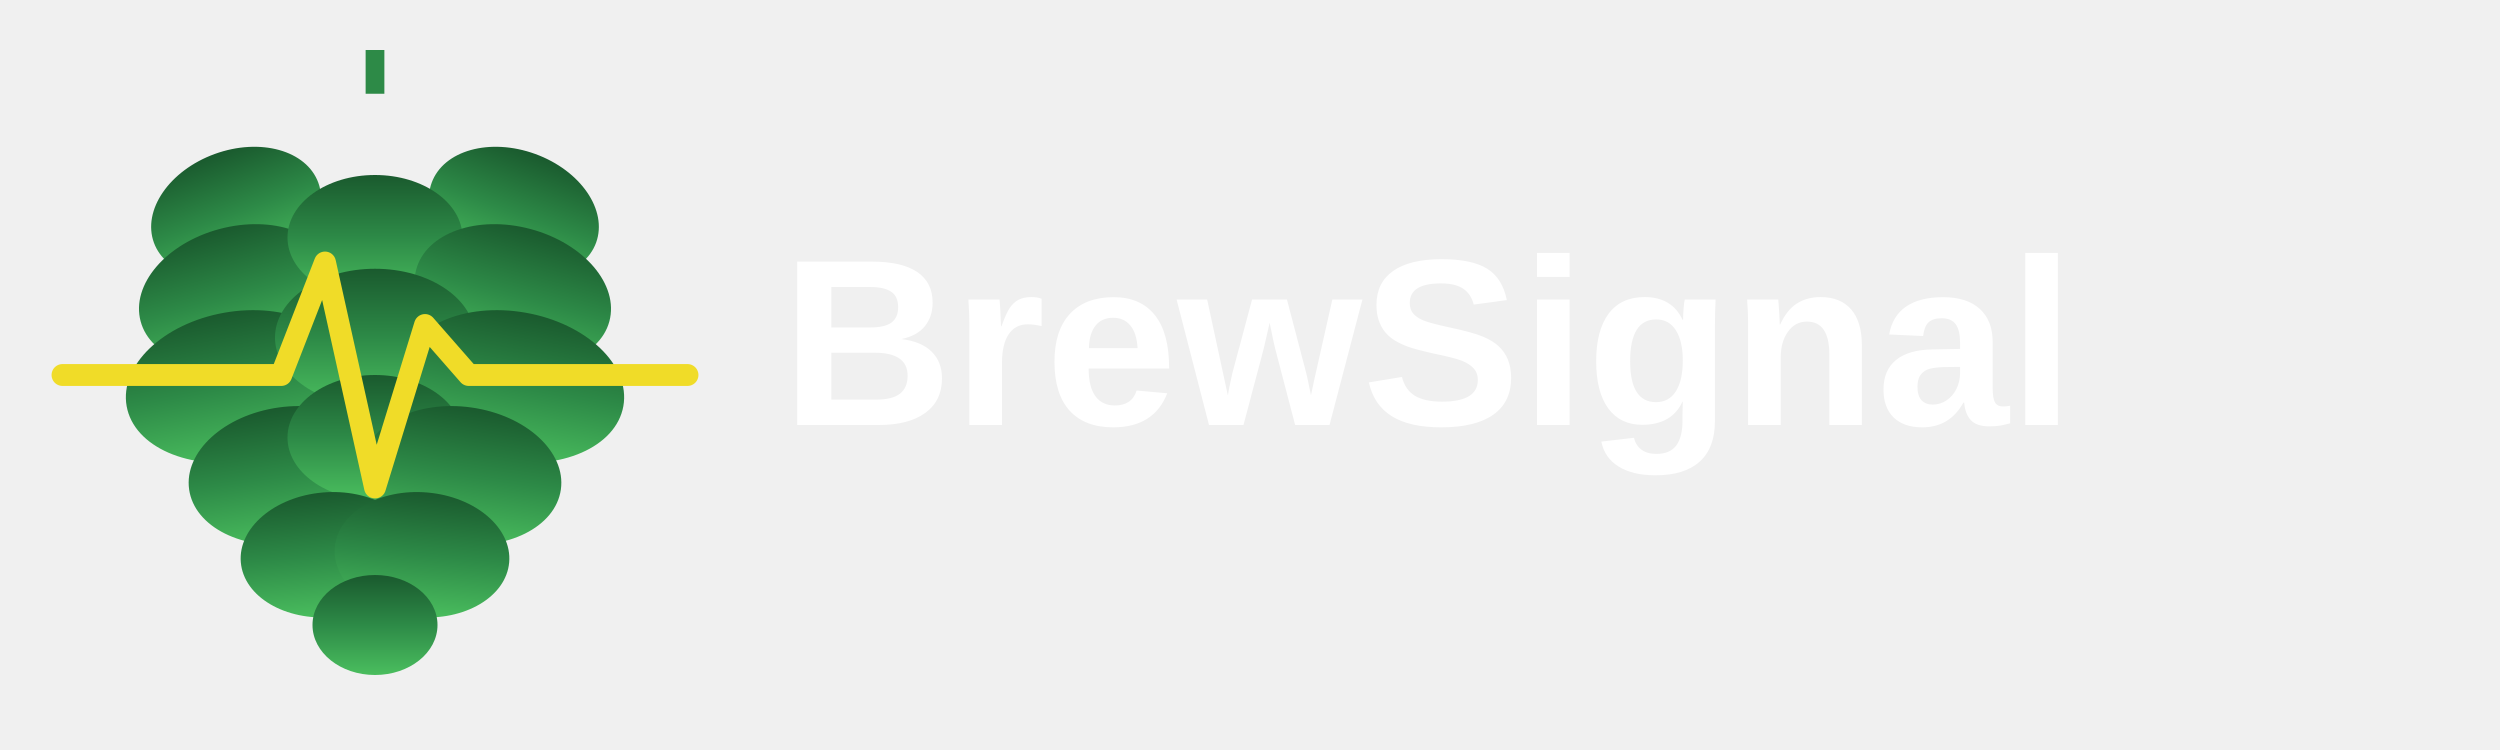
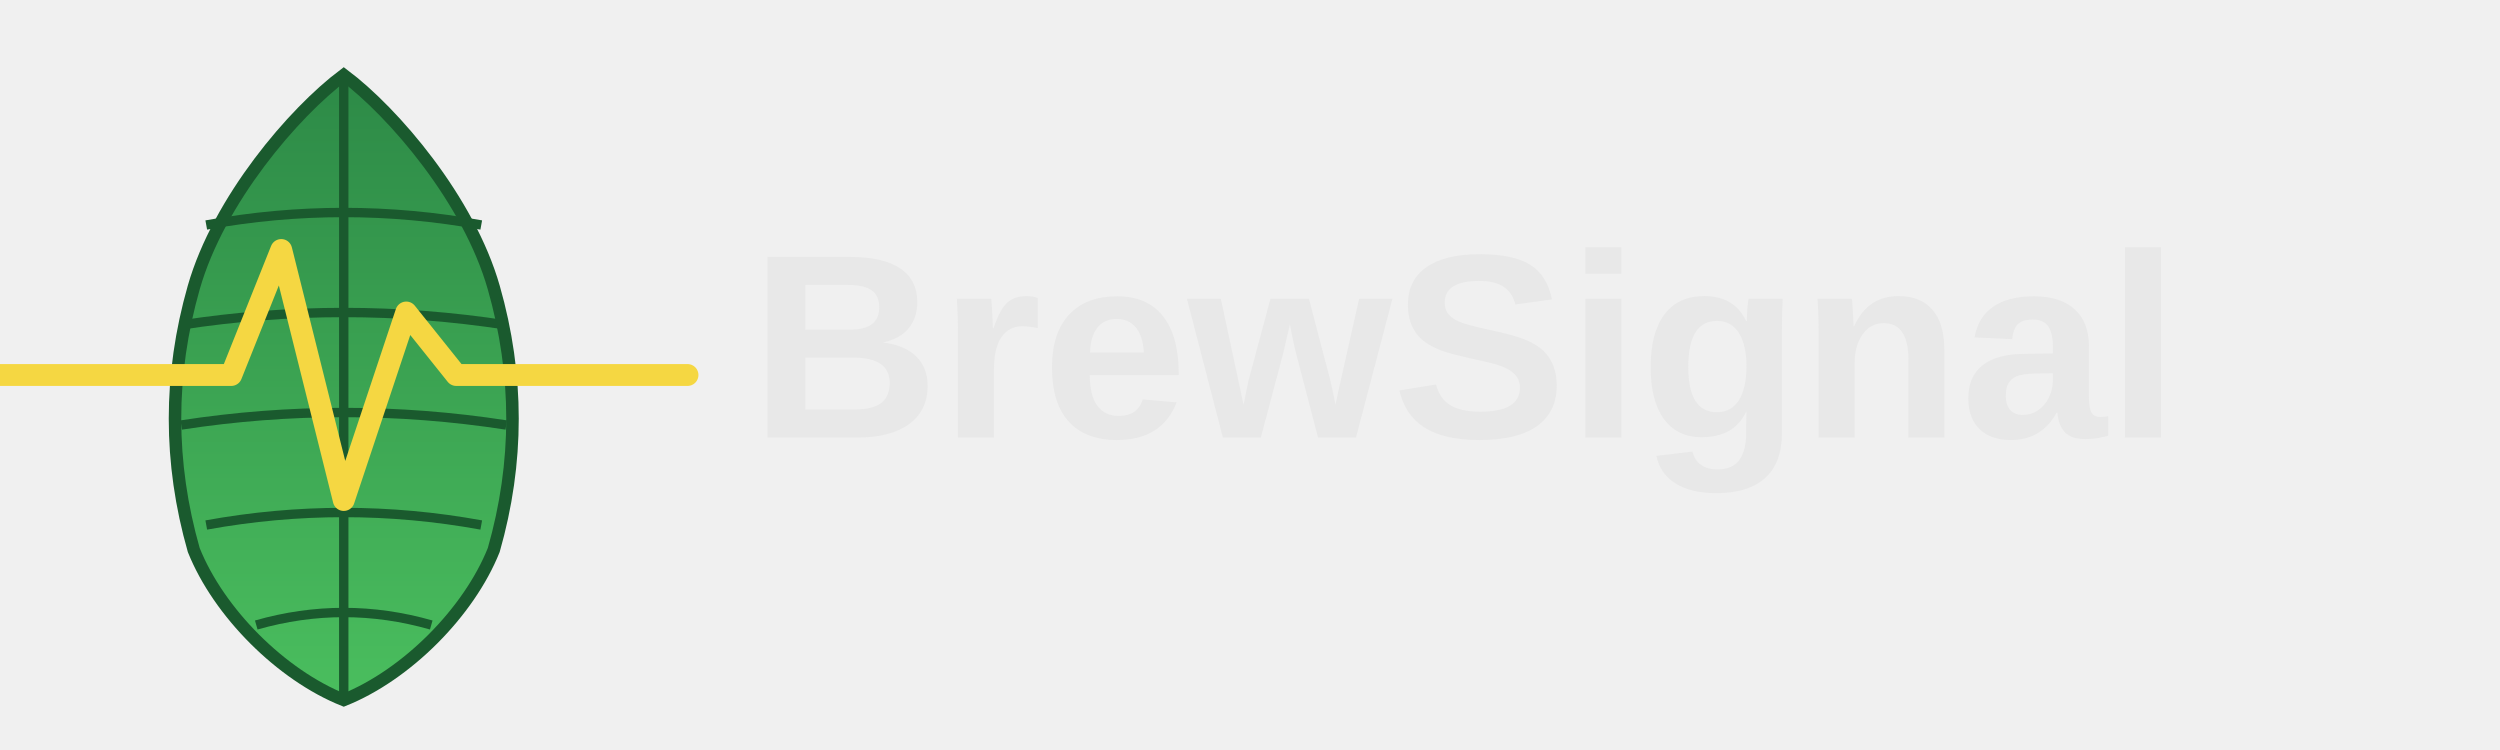
<svg xmlns="http://www.w3.org/2000/svg" viewBox="0 0 400 120">
  <defs>
    <linearGradient id="hopGradient" x1="0%" y1="0%" x2="0%" y2="100%">
-       <stop offset="0%" style="stop-color:#1a5a2e" />
-       <stop offset="50%" style="stop-color:#2d8a47" />
+       <stop offset="0%" style="stop-color:#2d8a47" />
      <stop offset="100%" style="stop-color:#4abe5e" />
    </linearGradient>
  </defs>
-   <g transform="translate(60, 60)">
-     <path d="M0,-45 L0,-52" stroke="#2d8a47" stroke-width="3" fill="none" />
-     <ellipse cx="-12" cy="-32" rx="14" ry="10" fill="url(#hopGradient)" transform="rotate(-20)" />
-     <ellipse cx="12" cy="-32" rx="14" ry="10" fill="url(#hopGradient)" transform="rotate(20)" />
-     <ellipse cx="-18" cy="-18" rx="16" ry="11" fill="url(#hopGradient)" transform="rotate(-15)" />
-     <ellipse cx="0" cy="-22" rx="14" ry="10" fill="url(#hopGradient)" />
-     <ellipse cx="18" cy="-18" rx="16" ry="11" fill="url(#hopGradient)" transform="rotate(15)" />
-     <ellipse cx="-22" cy="-2" rx="18" ry="12" fill="url(#hopGradient)" transform="rotate(-10)" />
-     <ellipse cx="0" cy="-6" rx="16" ry="11" fill="url(#hopGradient)" />
-     <ellipse cx="22" cy="-2" rx="18" ry="12" fill="url(#hopGradient)" transform="rotate(10)" />
-     <ellipse cx="-16" cy="14" rx="16" ry="11" fill="url(#hopGradient)" transform="rotate(-8)" />
-     <ellipse cx="0" cy="10" rx="14" ry="10" fill="url(#hopGradient)" />
-     <ellipse cx="16" cy="14" rx="16" ry="11" fill="url(#hopGradient)" transform="rotate(8)" />
-     <ellipse cx="-10" cy="28" rx="14" ry="10" fill="url(#hopGradient)" transform="rotate(-5)" />
-     <ellipse cx="10" cy="28" rx="14" ry="10" fill="url(#hopGradient)" transform="rotate(5)" />
-     <ellipse cx="0" cy="40" rx="10" ry="8" fill="url(#hopGradient)" />
-     <path d="M-50,0 L-15,0 L-8,-18 L0,18 L8,-8 L15,0 L50,0" stroke="#f0dc28" stroke-width="3.5" fill="none" stroke-linecap="round" stroke-linejoin="round" />
+   <g transform="translate(55, 60)">
+     <path d="M0,-48              C-8,-42 -20,-28 -24,-14              C-28,0 -28,14 -24,28              C-20,38 -10,48 0,52              C10,48 20,38 24,28              C28,14 28,0 24,-14              C20,-28 8,-42 0,-48Z" fill="url(#hopGradient)" stroke="#1a5a2e" stroke-width="2" />
+     <path d="M-22,-24 Q0,-28 22,-24" stroke="#1a5a2e" stroke-width="1.5" fill="none" />
+     <path d="M-26,-8 Q0,-12 26,-8" stroke="#1a5a2e" stroke-width="1.5" fill="none" />
+     <path d="M-26,8 Q0,4 26,8" stroke="#1a5a2e" stroke-width="1.5" fill="none" />
+     <path d="M-22,24 Q0,20 22,24" stroke="#1a5a2e" stroke-width="1.5" fill="none" />
+     <path d="M-14,40 Q0,36 14,40" stroke="#1a5a2e" stroke-width="1.5" fill="none" />
+     <path d="M0,-48 L0,52" stroke="#1a5a2e" stroke-width="1.5" fill="none" />
+     <path d="M-55,0 L-28,0 L-18,0 L-10,-20 L0,20 L10,-10 L18,0 L28,0 L55,0" stroke="#f5d742" stroke-width="3.5" fill="none" stroke-linecap="round" stroke-linejoin="round" />
  </g>
-   <text x="125" y="68" font-family="Arial, Helvetica, sans-serif" font-size="38" font-weight="bold" fill="white">BrewSignal</text>
+   <text x="120" y="70" font-family="Arial, Helvetica, sans-serif" font-size="42" font-weight="600" fill="#e8e8e8">BrewSignal</text>
</svg>
